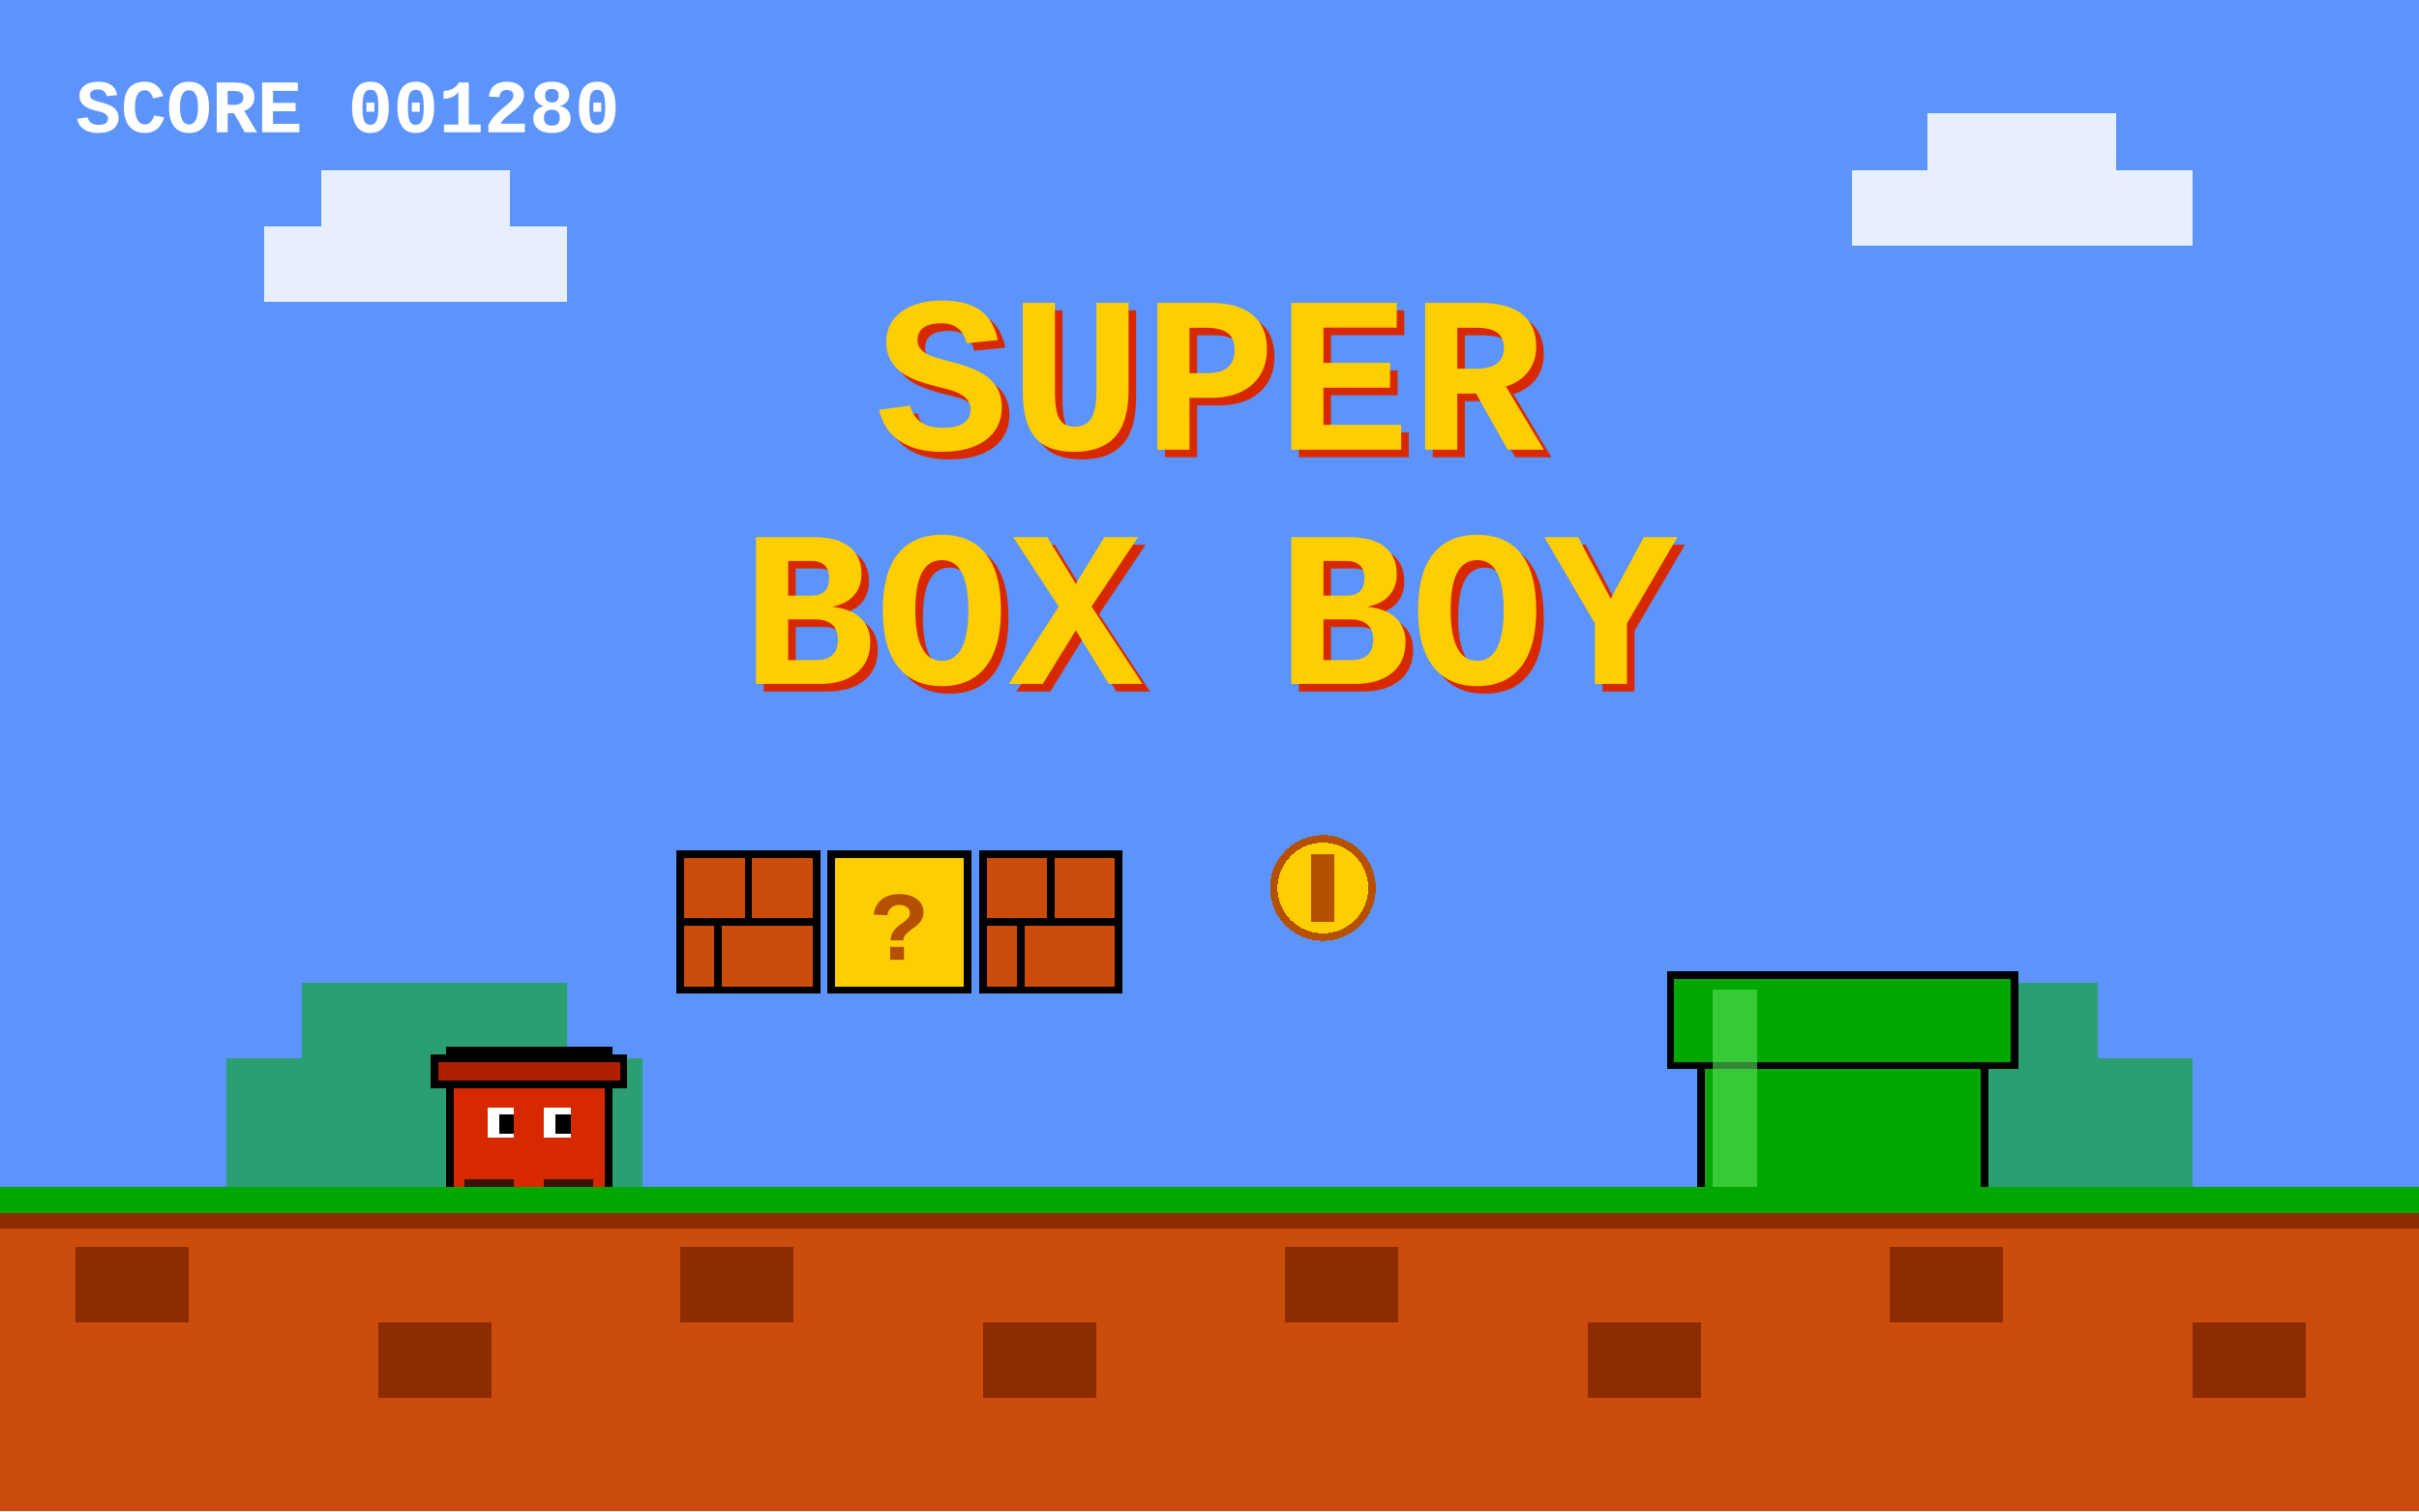
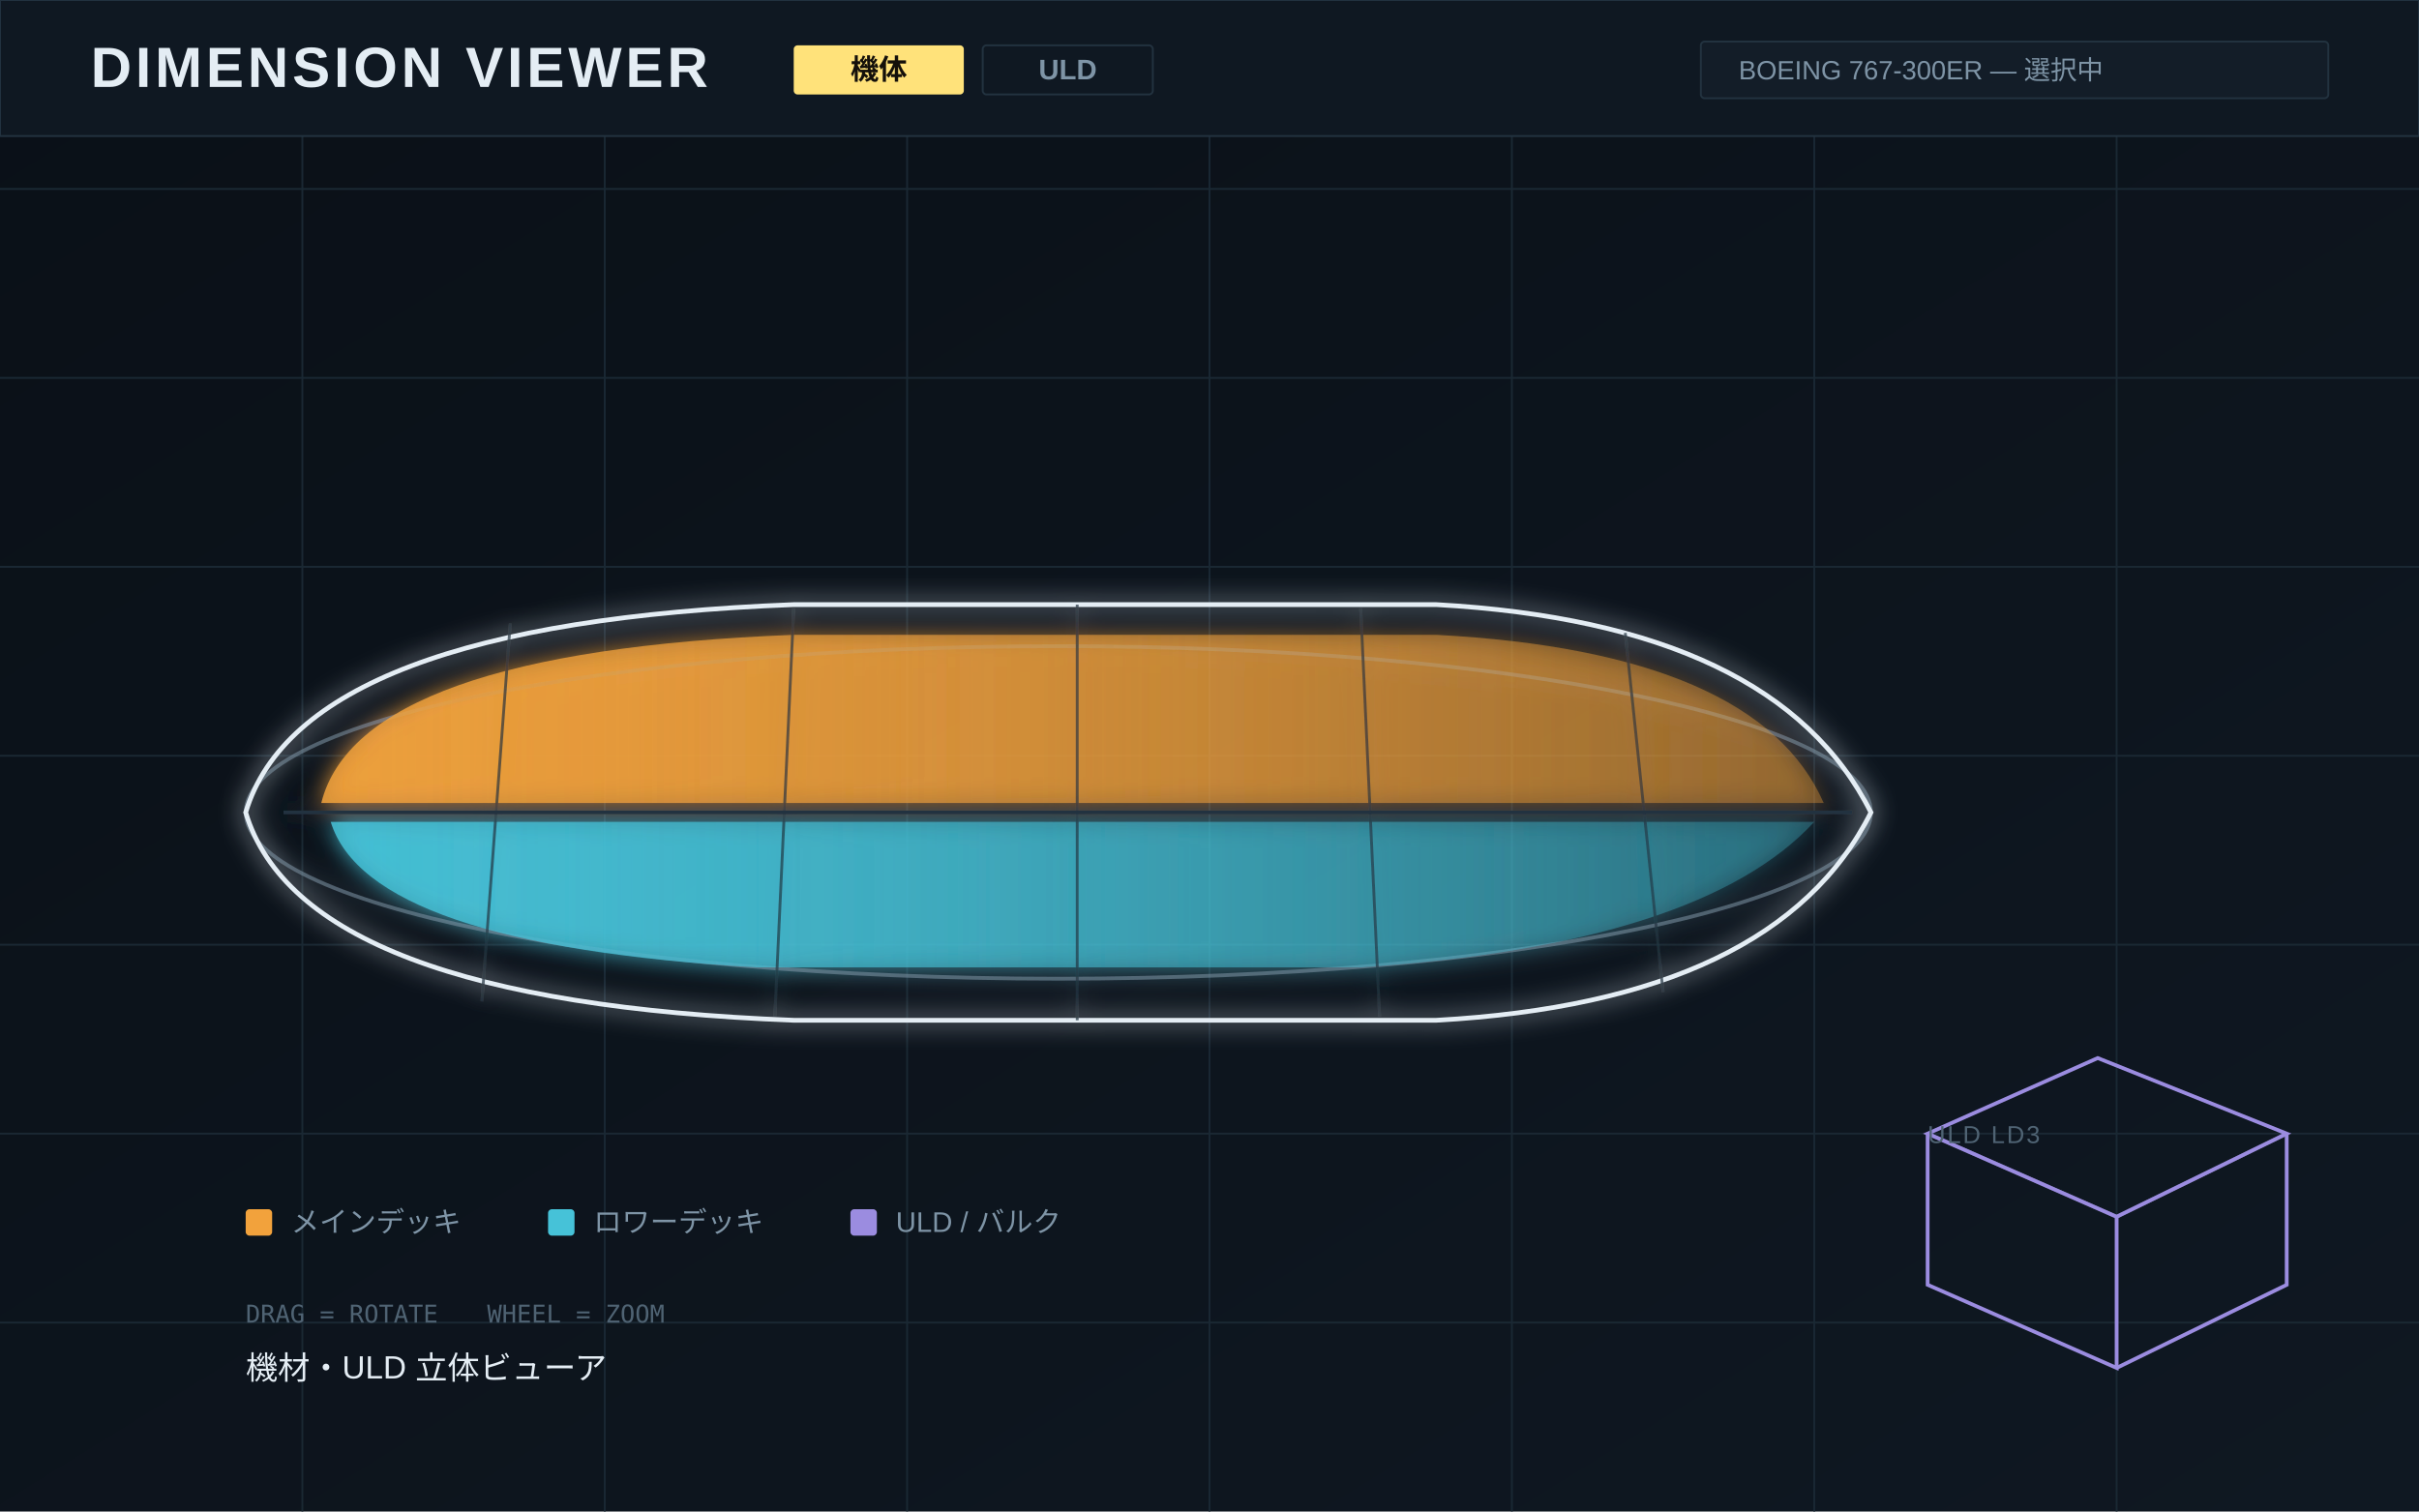
- <svg xmlns="http://www.w3.org/2000/svg" viewBox="0 0 1280 800" role="img" aria-labelledby="title desc" shape-rendering="crispEdges">
-   <rect width="1280" height="800" fill="#5C94FC" />
-   <g fill="#ffffff" opacity="0.85">
-     <rect x="140" y="120" width="160" height="40" />
-     <rect x="170" y="90" width="100" height="40" />
-     <rect x="980" y="90" width="180" height="40" />
-     <rect x="1020" y="60" width="100" height="40" />
-   </g>
-   <g fill="#00A800" opacity="0.55">
-     <rect x="120" y="560" width="220" height="80" />
-     <rect x="160" y="520" width="140" height="60" />
-     <rect x="900" y="560" width="260" height="80" />
-     <rect x="960" y="520" width="150" height="60" />
-   </g>
-   <g font-family="'Courier New',monospace" font-weight="900" text-anchor="middle">
-     <text x="644" y="242" font-size="118" fill="#D82800">SUPER</text>
-     <text x="640" y="238" font-size="118" fill="#FFCE00">SUPER</text>
-     <text x="644" y="366" font-size="118" fill="#D82800">BOX BOY</text>
-     <text x="640" y="362" font-size="118" fill="#FFCE00">BOX BOY</text>
+ <svg xmlns="http://www.w3.org/2000/svg" viewBox="0 0 1280 800" role="img" aria-labelledby="title desc">
+   <defs>
+     <linearGradient id="bg" x1="0" y1="0" x2="1" y2="1">
+       <stop offset="0" stop-color="#0A1017" />
+       <stop offset="1" stop-color="#0F1822" />
+     </linearGradient>
+     <linearGradient id="mainGrad" x1="0" y1="0" x2="1" y2="0">
+       <stop offset="0" stop-color="#F2A23C" stop-opacity="0.85" />
+       <stop offset="1" stop-color="#F2A23C" stop-opacity="0.35" />
+     </linearGradient>
+     <linearGradient id="lowerGrad" x1="0" y1="0" x2="1" y2="0">
+       <stop offset="0" stop-color="#46C2D8" stop-opacity="0.85" />
+       <stop offset="1" stop-color="#46C2D8" stop-opacity="0.3" />
+     </linearGradient>
+     <filter id="glow" x="-50%" y="-50%" width="200%" height="200%">
+       <feGaussianBlur stdDeviation="6" result="blur" />
+       <feMerge>
+         <feMergeNode in="blur" />
+         <feMergeNode in="SourceGraphic" />
+       </feMerge>
+     </filter>
+   </defs>
+   <rect width="1280" height="800" fill="url(#bg)" />
+   <g stroke="#1A2833" stroke-width="1">
+     <path d="M0 100H1280M0 200H1280M0 300H1280M0 400H1280M0 500H1280M0 600H1280M0 700H1280" />
+     <path d="M160 0V800M320 0V800M480 0V800M640 0V800M800 0V800M960 0V800M1120 0V800" />
  </g>
  <g>
-     <rect x="360" y="452" width="72" height="72" fill="#CC4C0C" stroke="#000" stroke-width="4" />
-     <rect x="360" y="486" width="72" height="4" fill="#000" />
-     <rect x="394" y="452" width="4" height="34" fill="#000" />
-     <rect x="378" y="490" width="4" height="34" fill="#000" />
-     <rect x="440" y="452" width="72" height="72" fill="#FFCE00" stroke="#000" stroke-width="4" />
-     <text x="476" y="508" font-family="'Courier New',monospace" font-weight="900" font-size="52" fill="#B45000" text-anchor="middle">?</text>
-     <rect x="520" y="452" width="72" height="72" fill="#CC4C0C" stroke="#000" stroke-width="4" />
-     <rect x="520" y="486" width="72" height="4" fill="#000" />
-     <rect x="554" y="452" width="4" height="34" fill="#000" />
-     <rect x="538" y="490" width="4" height="34" fill="#000" />
+     <rect x="0" y="0" width="1280" height="72" fill="#0F1822" stroke="#22323F" stroke-width="1" />
+     <text x="48" y="46" fill="#E4EDF4" font-family="'Barlow Condensed',Arial,sans-serif" font-size="30" font-weight="700" letter-spacing="2">DIMENSION VIEWER</text>
+     <rect x="420" y="24" width="90" height="26" rx="2" fill="#FFE27A" />
+     <text x="465" y="42" fill="#14100A" font-family="'Barlow Condensed',Arial,sans-serif" font-size="15" font-weight="700" text-anchor="middle">機体</text>
+     <rect x="520" y="24" width="90" height="26" rx="2" fill="none" stroke="#22323F" stroke-width="1" />
+     <text x="565" y="42" fill="#7E94A6" font-family="'Barlow Condensed',Arial,sans-serif" font-size="15" font-weight="700" text-anchor="middle">ULD</text>
+     <rect x="900" y="22" width="332" height="30" rx="2" fill="#131D28" stroke="#22323F" stroke-width="1" />
+     <text x="920" y="42" fill="#7E94A6" font-family="'IBM Plex Sans JP',Arial,sans-serif" font-size="14">BOEING 767-300ER — 選択中</text>
  </g>
-   <g>
-     <circle cx="700" cy="470" r="26" fill="#FFCE00" stroke="#B45000" stroke-width="4" />
-     <rect x="694" y="452" width="12" height="36" fill="#B45000" />
+   <g filter="url(#glow)">
+     <ellipse cx="560" cy="430" rx="430" ry="88" fill="none" stroke="#7E94A6" stroke-width="2" opacity="0.55" />
+     <path d="M130 430 Q160 330 420 320 L760 320 Q940 330 990 430 Q940 530 760 540 L420 540 Q160 530 130 430 Z" fill="none" stroke="#E4EDF4" stroke-width="2.5" />
+     <path d="M150 430 L980 430" stroke="#22323F" stroke-width="2" />
+     <path d="M170 425 Q190 345 420 336 L760 336 Q930 345 965 425 Z" fill="url(#mainGrad)" />
+     <path d="M175 435 Q195 500 400 512 L720 512 Q900 500 960 435 Z" fill="url(#lowerGrad)" />
+     <g stroke="#22323F" stroke-width="1.5" opacity="0.7">
+       <path d="M270 330 L255 530" />
+       <path d="M420 322 L410 538" />
+       <path d="M570 320 L570 540" />
+       <path d="M720 322 L730 538" />
+       <path d="M860 335 L880 525" />
+     </g>
  </g>
-   <g>
-     <rect x="900" y="556" width="150" height="84" fill="#00A800" stroke="#000" stroke-width="4" />
-     <rect x="884" y="516" width="182" height="48" fill="#00A800" stroke="#000" stroke-width="4" />
-     <rect x="906" y="524" width="24" height="112" fill="#5CE05C" opacity="0.6" />
+   <g transform="translate(1020 560)" stroke="#9B8CE0" stroke-width="2" fill="none">
+     <path d="M0 40 L90 0 L190 40 L100 84 Z" />
+     <path d="M0 40 L0 120 L100 164 L100 84" />
+     <path d="M190 40 L190 120 L100 164" />
+     <path d="M0 40 L100 84 L190 40" opacity="0.5" />
  </g>
-   <g stroke="#000" stroke-width="4">
-     <rect x="238" y="556" width="84" height="84" fill="#D82800" />
-     <rect x="230" y="560" width="100" height="14" fill="#B01E00" />
-     <rect x="258" y="586" width="14" height="16" fill="#fff" stroke="none" />
-     <rect x="288" y="586" width="14" height="16" fill="#fff" stroke="none" />
-     <rect x="264" y="590" width="8" height="10" fill="#000" stroke="none" />
-     <rect x="294" y="590" width="8" height="10" fill="#000" stroke="none" />
-     <rect x="246" y="624" width="26" height="16" fill="#3A1400" stroke="none" />
-     <rect x="288" y="624" width="26" height="16" fill="#3A1400" stroke="none" />
+   <text x="1020" y="605" fill="#4F6373" font-family="'Barlow Condensed',Arial,sans-serif" font-size="13" letter-spacing="1">ULD LD3</text>
+   <g font-family="'IBM Plex Sans JP',Arial,sans-serif" font-size="15" fill="#7E94A6">
+     <rect x="130" y="640" width="14" height="14" rx="2" fill="#F2A23C" />
+     <text x="154" y="652">メインデッキ</text>
+     <rect x="290" y="640" width="14" height="14" rx="2" fill="#46C2D8" />
+     <text x="314" y="652">ロワーデッキ</text>
+     <rect x="450" y="640" width="14" height="14" rx="2" fill="#9B8CE0" />
+     <text x="474" y="652">ULD / バルク</text>
  </g>
-   <rect x="0" y="640" width="1280" height="160" fill="#CC4C0C" />
-   <g fill="#8C2C00">
-     <rect x="0" y="640" width="1280" height="10" />
-     <rect x="40" y="660" width="60" height="40" />
-     <rect x="200" y="700" width="60" height="40" />
-     <rect x="360" y="660" width="60" height="40" />
-     <rect x="520" y="700" width="60" height="40" />
-     <rect x="680" y="660" width="60" height="40" />
-     <rect x="840" y="700" width="60" height="40" />
-     <rect x="1000" y="660" width="60" height="40" />
-     <rect x="1160" y="700" width="60" height="40" />
-   </g>
-   <rect x="0" y="628" width="1280" height="14" fill="#00A800" />
-   <text x="40" y="70" font-family="'Courier New',monospace" font-weight="900" font-size="40" fill="#ffffff" style="text-shadow:2px 2px 0 #000">SCORE 001280</text>
+   <text x="130" y="700" fill="#4F6373" font-family="'IBM Plex Mono',monospace" font-size="13">DRAG = ROTATE　　WHEEL = ZOOM</text>
+   <text x="130" y="730" fill="#E4EDF4" font-family="'IBM Plex Sans JP',Arial,sans-serif" font-size="17" font-weight="500">機材・ULD 立体ビューア</text>
</svg>
